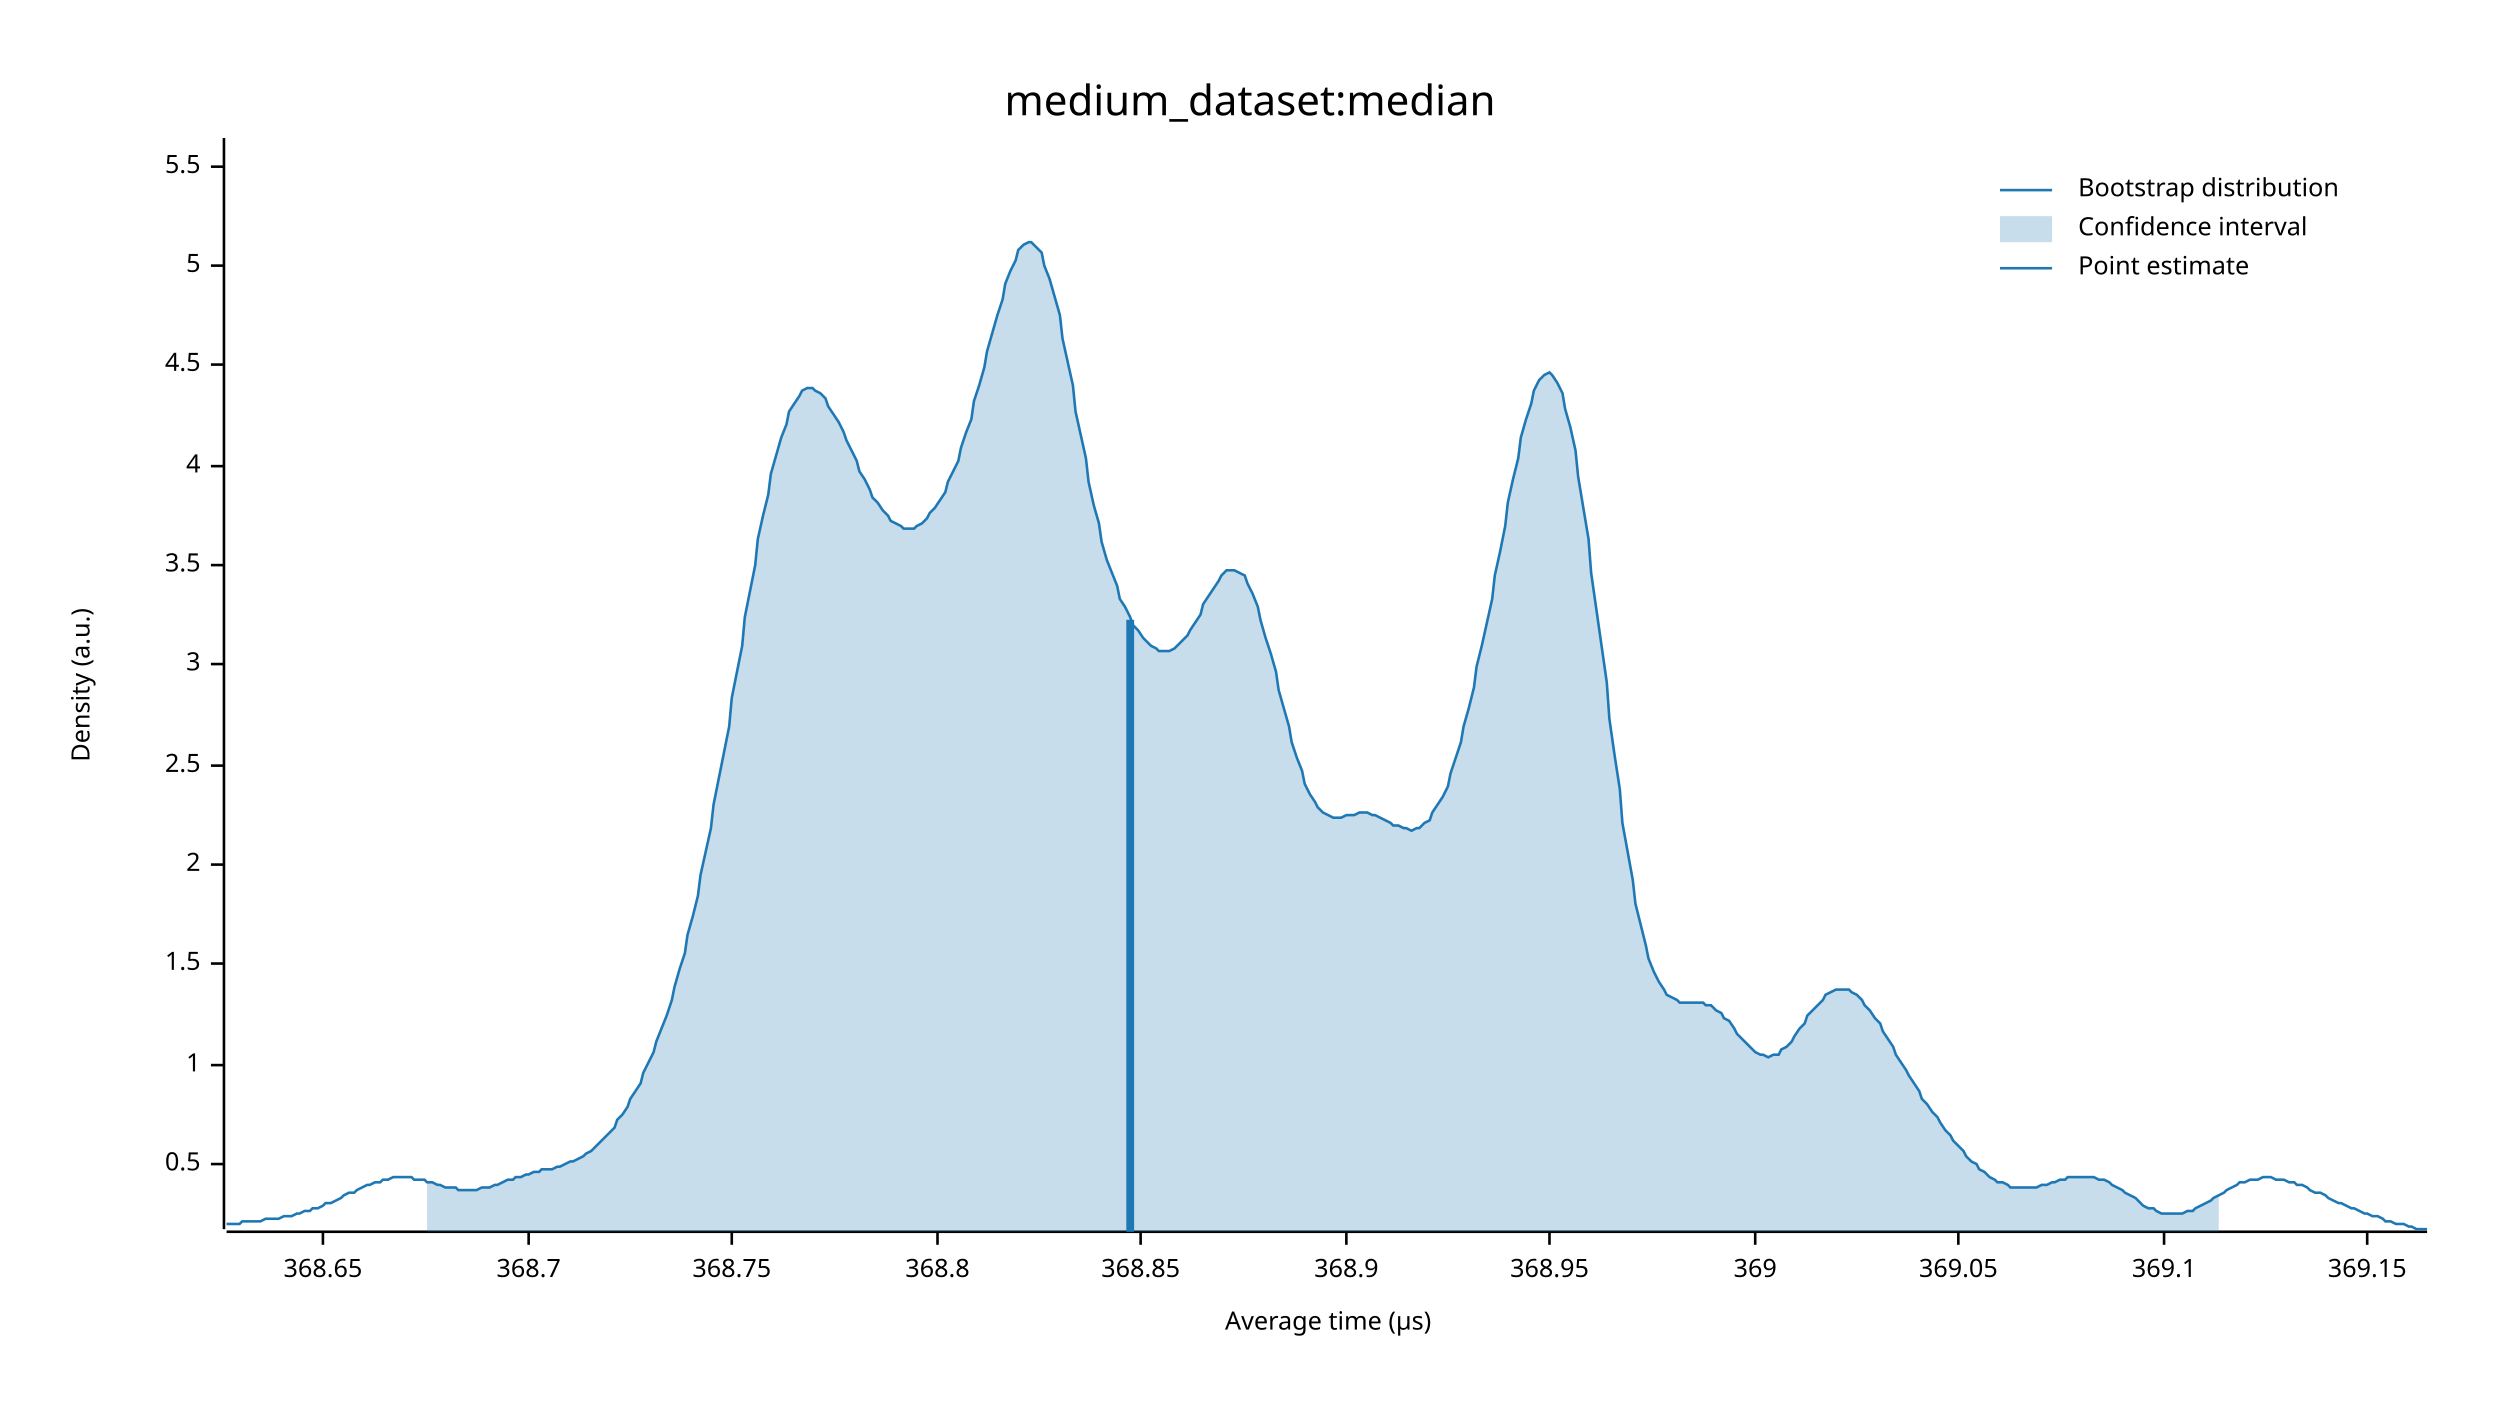
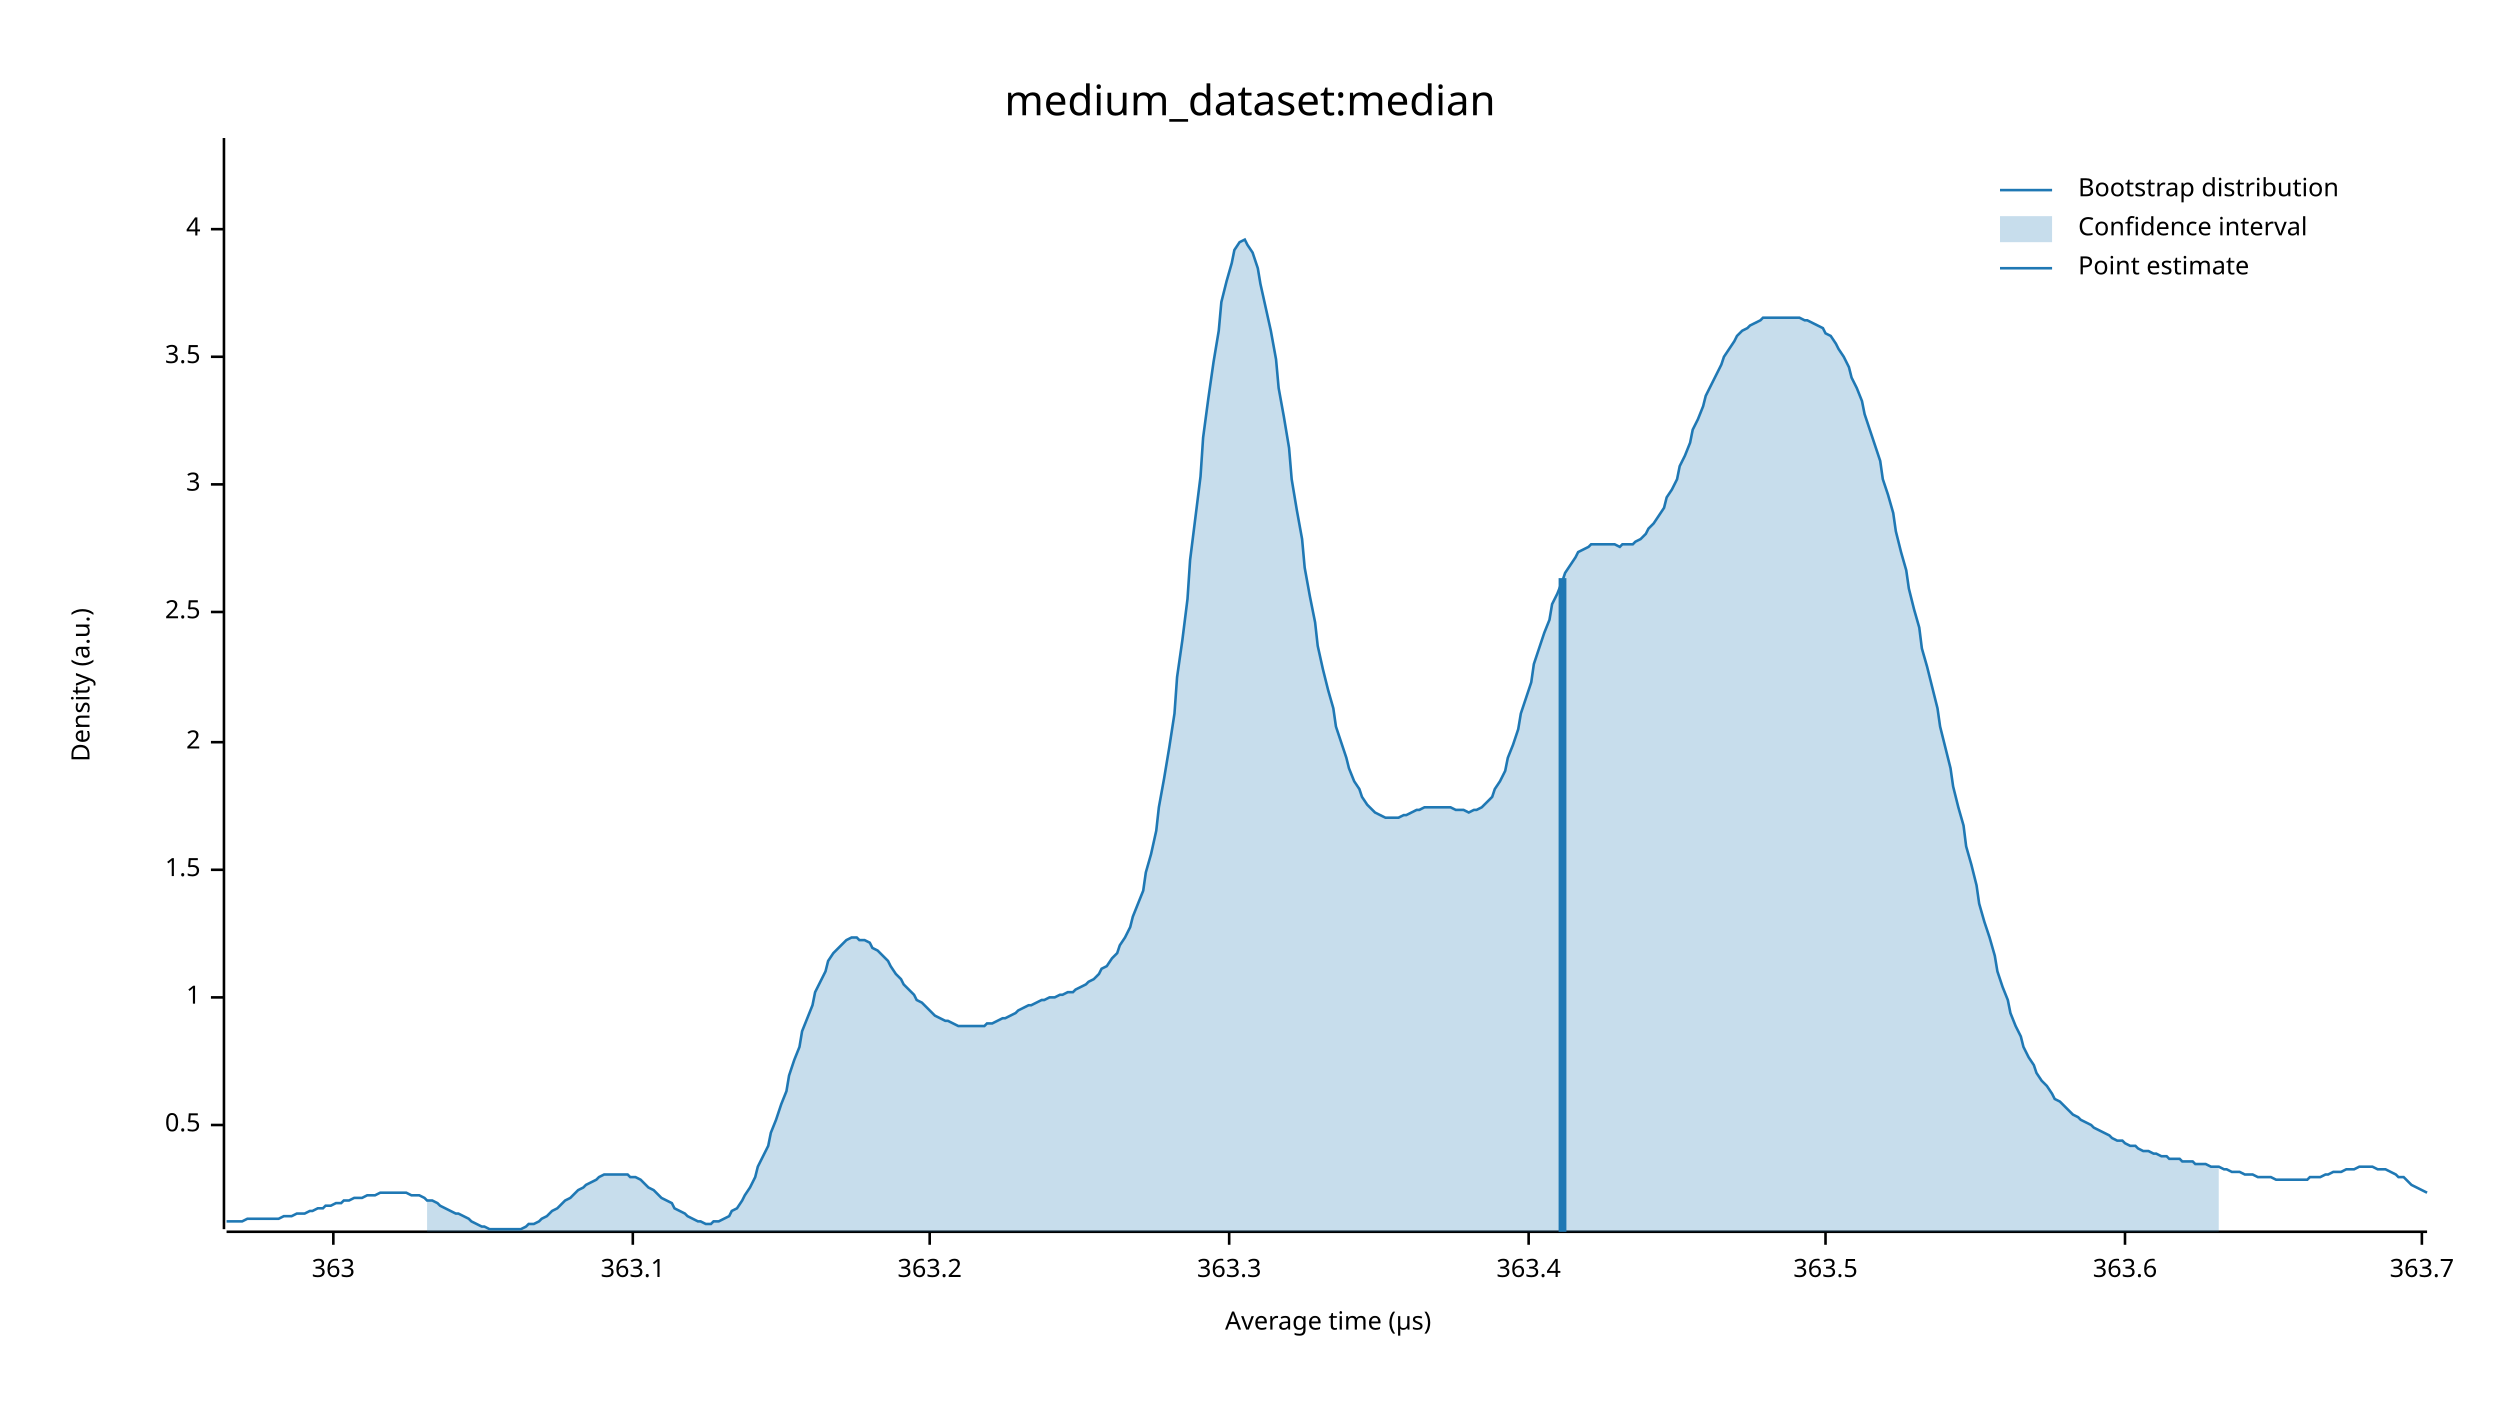
<svg xmlns="http://www.w3.org/2000/svg" width="960" height="540" viewBox="0 0 960 540">
  <text x="480" y="32" dy="0.76em" text-anchor="middle" font-family="sans-serif" font-size="16.129" opacity="1" fill="#000000">
medium_dataset:median
</text>
  <text x="27" y="263" dy="0.76em" text-anchor="middle" font-family="sans-serif" font-size="9.677" opacity="1" fill="#000000" transform="rotate(270, 27, 263)">
Density (a.u.)
</text>
  <text x="510" y="513" dy="-0.5ex" text-anchor="middle" font-family="sans-serif" font-size="9.677" opacity="1" fill="#000000">
Average time (µs)
</text>
  <polyline fill="none" opacity="1" stroke="#000000" stroke-width="1" points="86,53 86,472 " />
-   <text x="77" y="447" dy="0.5ex" text-anchor="end" font-family="sans-serif" font-size="9.677" opacity="1" fill="#000000">
+   <text x="77" y="432" dy="0.5ex" text-anchor="end" font-family="sans-serif" font-size="9.677" opacity="1" fill="#000000">
0.5
</text>
-   <polyline fill="none" opacity="1" stroke="#000000" stroke-width="1" points="81,447 86,447 " />
-   <text x="77" y="409" dy="0.5ex" text-anchor="end" font-family="sans-serif" font-size="9.677" opacity="1" fill="#000000">
+   <polyline fill="none" opacity="1" stroke="#000000" stroke-width="1" points="81,432 86,432 " />
+   <text x="77" y="383" dy="0.5ex" text-anchor="end" font-family="sans-serif" font-size="9.677" opacity="1" fill="#000000">
1
</text>
-   <polyline fill="none" opacity="1" stroke="#000000" stroke-width="1" points="81,409 86,409 " />
-   <text x="77" y="370" dy="0.5ex" text-anchor="end" font-family="sans-serif" font-size="9.677" opacity="1" fill="#000000">
+   <polyline fill="none" opacity="1" stroke="#000000" stroke-width="1" points="81,383 86,383 " />
+   <text x="77" y="334" dy="0.5ex" text-anchor="end" font-family="sans-serif" font-size="9.677" opacity="1" fill="#000000">
1.5
</text>
-   <polyline fill="none" opacity="1" stroke="#000000" stroke-width="1" points="81,370 86,370 " />
-   <text x="77" y="332" dy="0.5ex" text-anchor="end" font-family="sans-serif" font-size="9.677" opacity="1" fill="#000000">
+   <polyline fill="none" opacity="1" stroke="#000000" stroke-width="1" points="81,334 86,334 " />
+   <text x="77" y="285" dy="0.5ex" text-anchor="end" font-family="sans-serif" font-size="9.677" opacity="1" fill="#000000">
2
</text>
-   <polyline fill="none" opacity="1" stroke="#000000" stroke-width="1" points="81,332 86,332 " />
-   <text x="77" y="294" dy="0.5ex" text-anchor="end" font-family="sans-serif" font-size="9.677" opacity="1" fill="#000000">
+   <polyline fill="none" opacity="1" stroke="#000000" stroke-width="1" points="81,285 86,285 " />
+   <text x="77" y="235" dy="0.5ex" text-anchor="end" font-family="sans-serif" font-size="9.677" opacity="1" fill="#000000">
2.5
</text>
-   <polyline fill="none" opacity="1" stroke="#000000" stroke-width="1" points="81,294 86,294 " />
-   <text x="77" y="255" dy="0.5ex" text-anchor="end" font-family="sans-serif" font-size="9.677" opacity="1" fill="#000000">
+   <polyline fill="none" opacity="1" stroke="#000000" stroke-width="1" points="81,235 86,235 " />
+   <text x="77" y="186" dy="0.5ex" text-anchor="end" font-family="sans-serif" font-size="9.677" opacity="1" fill="#000000">
3
</text>
-   <polyline fill="none" opacity="1" stroke="#000000" stroke-width="1" points="81,255 86,255 " />
-   <text x="77" y="217" dy="0.5ex" text-anchor="end" font-family="sans-serif" font-size="9.677" opacity="1" fill="#000000">
+   <polyline fill="none" opacity="1" stroke="#000000" stroke-width="1" points="81,186 86,186 " />
+   <text x="77" y="137" dy="0.5ex" text-anchor="end" font-family="sans-serif" font-size="9.677" opacity="1" fill="#000000">
3.5
</text>
-   <polyline fill="none" opacity="1" stroke="#000000" stroke-width="1" points="81,217 86,217 " />
-   <text x="77" y="179" dy="0.5ex" text-anchor="end" font-family="sans-serif" font-size="9.677" opacity="1" fill="#000000">
+   <polyline fill="none" opacity="1" stroke="#000000" stroke-width="1" points="81,137 86,137 " />
+   <text x="77" y="88" dy="0.5ex" text-anchor="end" font-family="sans-serif" font-size="9.677" opacity="1" fill="#000000">
4
</text>
-   <polyline fill="none" opacity="1" stroke="#000000" stroke-width="1" points="81,179 86,179 " />
-   <text x="77" y="140" dy="0.5ex" text-anchor="end" font-family="sans-serif" font-size="9.677" opacity="1" fill="#000000">
- 4.5
+   <polyline fill="none" opacity="1" stroke="#000000" stroke-width="1" points="81,88 86,88 " />
+   <polyline fill="none" opacity="1" stroke="#000000" stroke-width="1" points="87,473 932,473 " />
+   <text x="128" y="483" dy="0.76em" text-anchor="middle" font-family="sans-serif" font-size="9.677" opacity="1" fill="#000000">
+ 363
</text>
-   <polyline fill="none" opacity="1" stroke="#000000" stroke-width="1" points="81,140 86,140 " />
-   <text x="77" y="102" dy="0.5ex" text-anchor="end" font-family="sans-serif" font-size="9.677" opacity="1" fill="#000000">
- 5
+   <polyline fill="none" opacity="1" stroke="#000000" stroke-width="1" points="128,473 128,478 " />
+   <text x="243" y="483" dy="0.76em" text-anchor="middle" font-family="sans-serif" font-size="9.677" opacity="1" fill="#000000">
+ 363.1
</text>
-   <polyline fill="none" opacity="1" stroke="#000000" stroke-width="1" points="81,102 86,102 " />
-   <text x="77" y="64" dy="0.5ex" text-anchor="end" font-family="sans-serif" font-size="9.677" opacity="1" fill="#000000">
- 5.5
+   <polyline fill="none" opacity="1" stroke="#000000" stroke-width="1" points="243,473 243,478 " />
+   <text x="357" y="483" dy="0.76em" text-anchor="middle" font-family="sans-serif" font-size="9.677" opacity="1" fill="#000000">
+ 363.2
</text>
-   <polyline fill="none" opacity="1" stroke="#000000" stroke-width="1" points="81,64 86,64 " />
-   <polyline fill="none" opacity="1" stroke="#000000" stroke-width="1" points="87,473 932,473 " />
-   <text x="124" y="483" dy="0.76em" text-anchor="middle" font-family="sans-serif" font-size="9.677" opacity="1" fill="#000000">
- 368.65
+   <polyline fill="none" opacity="1" stroke="#000000" stroke-width="1" points="357,473 357,478 " />
+   <text x="472" y="483" dy="0.76em" text-anchor="middle" font-family="sans-serif" font-size="9.677" opacity="1" fill="#000000">
+ 363.3
</text>
-   <polyline fill="none" opacity="1" stroke="#000000" stroke-width="1" points="124,473 124,478 " />
-   <text x="203" y="483" dy="0.76em" text-anchor="middle" font-family="sans-serif" font-size="9.677" opacity="1" fill="#000000">
- 368.7
+   <polyline fill="none" opacity="1" stroke="#000000" stroke-width="1" points="472,473 472,478 " />
+   <text x="587" y="483" dy="0.76em" text-anchor="middle" font-family="sans-serif" font-size="9.677" opacity="1" fill="#000000">
+ 363.4
</text>
-   <polyline fill="none" opacity="1" stroke="#000000" stroke-width="1" points="203,473 203,478 " />
-   <text x="281" y="483" dy="0.76em" text-anchor="middle" font-family="sans-serif" font-size="9.677" opacity="1" fill="#000000">
- 368.75
+   <polyline fill="none" opacity="1" stroke="#000000" stroke-width="1" points="587,473 587,478 " />
+   <text x="701" y="483" dy="0.76em" text-anchor="middle" font-family="sans-serif" font-size="9.677" opacity="1" fill="#000000">
+ 363.5
</text>
-   <polyline fill="none" opacity="1" stroke="#000000" stroke-width="1" points="281,473 281,478 " />
-   <text x="360" y="483" dy="0.76em" text-anchor="middle" font-family="sans-serif" font-size="9.677" opacity="1" fill="#000000">
- 368.8
+   <polyline fill="none" opacity="1" stroke="#000000" stroke-width="1" points="701,473 701,478 " />
+   <text x="816" y="483" dy="0.76em" text-anchor="middle" font-family="sans-serif" font-size="9.677" opacity="1" fill="#000000">
+ 363.6
</text>
-   <polyline fill="none" opacity="1" stroke="#000000" stroke-width="1" points="360,473 360,478 " />
-   <text x="438" y="483" dy="0.76em" text-anchor="middle" font-family="sans-serif" font-size="9.677" opacity="1" fill="#000000">
- 368.85
+   <polyline fill="none" opacity="1" stroke="#000000" stroke-width="1" points="816,473 816,478 " />
+   <text x="930" y="483" dy="0.76em" text-anchor="middle" font-family="sans-serif" font-size="9.677" opacity="1" fill="#000000">
+ 363.7
</text>
-   <polyline fill="none" opacity="1" stroke="#000000" stroke-width="1" points="438,473 438,478 " />
-   <text x="517" y="483" dy="0.76em" text-anchor="middle" font-family="sans-serif" font-size="9.677" opacity="1" fill="#000000">
- 368.9
- </text>
-   <polyline fill="none" opacity="1" stroke="#000000" stroke-width="1" points="517,473 517,478 " />
-   <text x="595" y="483" dy="0.76em" text-anchor="middle" font-family="sans-serif" font-size="9.677" opacity="1" fill="#000000">
- 368.95
- </text>
-   <polyline fill="none" opacity="1" stroke="#000000" stroke-width="1" points="595,473 595,478 " />
-   <text x="674" y="483" dy="0.76em" text-anchor="middle" font-family="sans-serif" font-size="9.677" opacity="1" fill="#000000">
- 369
- </text>
-   <polyline fill="none" opacity="1" stroke="#000000" stroke-width="1" points="674,473 674,478 " />
-   <text x="752" y="483" dy="0.76em" text-anchor="middle" font-family="sans-serif" font-size="9.677" opacity="1" fill="#000000">
- 369.05
- </text>
-   <polyline fill="none" opacity="1" stroke="#000000" stroke-width="1" points="752,473 752,478 " />
-   <text x="831" y="483" dy="0.76em" text-anchor="middle" font-family="sans-serif" font-size="9.677" opacity="1" fill="#000000">
- 369.1
- </text>
-   <polyline fill="none" opacity="1" stroke="#000000" stroke-width="1" points="831,473 831,478 " />
-   <text x="909" y="483" dy="0.76em" text-anchor="middle" font-family="sans-serif" font-size="9.677" opacity="1" fill="#000000">
- 369.15
- </text>
-   <polyline fill="none" opacity="1" stroke="#000000" stroke-width="1" points="909,473 909,478 " />
-   <polyline fill="none" opacity="1" stroke="#1F78B4" stroke-width="1" points="87,470 88,470 90,470 92,470 93,469 95,469 97,469 98,469 100,469 102,468 103,468 105,468 107,468 109,467 110,467 112,467 114,466 115,466 117,465 119,465 120,464 122,464 124,463 125,462 127,462 129,461 131,460 132,459 134,458 136,458 137,457 139,456 141,455 142,455 144,454 146,454 147,453 149,453 151,452 153,452 154,452 156,452 158,452 159,453 161,453 163,453 164,454 166,454 168,455 169,455 171,456 173,456 175,456 176,457 178,457 180,457 181,457 183,457 185,456 186,456 188,456 190,455 191,455 193,454 195,453 197,453 198,452 200,452 202,451 203,451 205,450 207,450 208,449 210,449 212,449 214,448 215,448 217,447 219,446 220,446 222,445 224,444 225,443 227,442 229,440 230,439 232,437 234,435 236,433 237,430 239,428 241,425 242,422 244,419 246,416 247,412 249,408 251,404 252,400 254,395 256,390 258,384 259,379 261,372 263,366 264,359 266,352 268,344 269,336 271,327 273,318 274,309 276,299 278,289 280,279 281,268 283,258 285,248 286,237 288,227 290,217 291,207 293,198 295,190 296,182 298,175 300,168 302,163 303,158 305,155 307,152 308,150 310,149 312,149 313,150 315,151 317,153 318,156 320,159 322,162 324,166 325,169 327,173 329,177 330,181 332,184 334,188 335,191 337,193 339,196 341,198 342,200 344,201 346,202 347,203 349,203 351,203 352,202 354,201 356,199 357,197 359,195 361,192 363,189 364,185 366,181 368,177 369,172 371,166 373,161 374,154 376,148 378,141 379,135 381,128 383,121 385,115 386,109 388,104 390,100 391,96 393,94 395,93 396,93 398,95 400,97 401,102 403,107 405,114 407,121 408,130 410,139 412,148 413,158 415,167 417,176 418,185 420,194 422,201 423,208 425,215 427,220 429,225 430,230 432,233 434,237 435,240 437,242 439,245 440,246 442,248 444,249 445,250 447,250 449,250 451,249 452,248 454,246 456,244 457,242 459,239 461,236 462,232 464,229 466,226 468,223 469,221 471,219 473,219 474,219 476,220 478,221 479,224 481,228 483,233 484,238 486,245 488,251 490,258 491,265 493,272 495,279 496,285 498,291 500,296 501,301 503,305 505,308 506,310 508,312 510,313 512,314 513,314 515,314 517,313 518,313 520,313 522,312 523,312 525,312 527,313 528,313 530,314 532,315 534,316 535,317 537,317 539,318 540,318 542,319 544,318 545,318 547,316 549,315 550,312 552,309 554,306 556,302 557,297 559,291 561,285 562,279 564,272 566,264 567,256 569,248 571,239 573,230 574,221 576,212 578,202 579,193 581,184 583,176 584,168 586,161 588,155 589,150 591,146 593,144 595,143 596,144 598,147 600,151 601,157 603,164 605,173 606,183 608,195 610,207 611,220 613,234 615,248 617,262 618,276 620,290 622,303 623,316 625,327 627,338 628,347 630,355 632,363 633,368 635,373 637,377 639,380 640,382 642,383 644,384 645,385 647,385 649,385 650,385 652,385 654,385 655,386 657,386 659,388 661,389 662,391 664,392 666,395 667,397 669,399 671,401 672,402 674,404 676,405 677,405 679,406 681,405 683,405 684,403 686,402 688,400 689,398 691,395 693,393 694,390 696,388 698,386 700,384 701,382 703,381 705,380 706,380 708,380 710,380 711,381 713,382 715,384 716,386 718,388 720,391 722,393 723,396 725,399 727,402 728,405 730,408 732,411 733,413 735,416 737,419 738,422 740,424 742,427 744,429 745,431 747,434 749,436 750,438 752,440 754,442 755,444 757,446 759,447 760,449 762,450 764,452 766,453 767,454 769,454 771,455 772,456 774,456 776,456 777,456 779,456 781,456 782,456 784,455 786,455 788,454 789,454 791,453 793,453 794,452 796,452 798,452 799,452 801,452 803,452 804,452 806,453 808,453 810,454 811,455 813,456 815,457 816,458 818,459 820,460 821,461 823,463 825,464 827,464 828,465 830,466 832,466 833,466 835,466 837,466 838,466 840,465 842,465 843,464 845,463 847,462 849,461 850,460 852,459 854,458 855,457 857,456 859,455 860,454 862,454 864,453 865,453 867,453 869,452 871,452 872,452 874,453 876,453 877,453 879,454 881,454 882,455 884,455 886,456 887,457 889,458 891,458 893,459 894,460 896,461 898,462 899,462 901,463 903,464 904,464 906,465 908,466 909,466 911,467 913,467 915,468 916,469 918,469 920,470 921,470 923,470 925,471 926,471 928,472 930,472 932,472 " />
-   <polygon opacity="0.25" fill="#1F78B4" points="164,454 166,454 168,455 169,455 171,456 173,456 175,456 176,457 178,457 180,457 181,457 183,457 185,456 186,456 188,456 190,455 191,455 193,454 195,453 197,453 198,452 200,452 202,451 203,451 205,450 207,450 208,449 210,449 212,449 214,448 215,448 217,447 219,446 220,446 222,445 224,444 225,443 227,442 229,440 230,439 232,437 234,435 236,433 237,430 239,428 241,425 242,422 244,419 246,416 247,412 249,408 251,404 252,400 254,395 256,390 258,384 259,379 261,372 263,366 264,359 266,352 268,344 269,336 271,327 273,318 274,309 276,299 278,289 280,279 281,268 283,258 285,248 286,237 288,227 290,217 291,207 293,198 295,190 296,182 298,175 300,168 302,163 303,158 305,155 307,152 308,150 310,149 312,149 313,150 315,151 317,153 318,156 320,159 322,162 324,166 325,169 327,173 329,177 330,181 332,184 334,188 335,191 337,193 339,196 341,198 342,200 344,201 346,202 347,203 349,203 351,203 352,202 354,201 356,199 357,197 359,195 361,192 363,189 364,185 366,181 368,177 369,172 371,166 373,161 374,154 376,148 378,141 379,135 381,128 383,121 385,115 386,109 388,104 390,100 391,96 393,94 395,93 396,93 398,95 400,97 401,102 403,107 405,114 407,121 408,130 410,139 412,148 413,158 415,167 417,176 418,185 420,194 422,201 423,208 425,215 427,220 429,225 430,230 432,233 434,237 435,240 437,242 439,245 440,246 442,248 444,249 445,250 447,250 449,250 451,249 452,248 454,246 456,244 457,242 459,239 461,236 462,232 464,229 466,226 468,223 469,221 471,219 473,219 474,219 476,220 478,221 479,224 481,228 483,233 484,238 486,245 488,251 490,258 491,265 493,272 495,279 496,285 498,291 500,296 501,301 503,305 505,308 506,310 508,312 510,313 512,314 513,314 515,314 517,313 518,313 520,313 522,312 523,312 525,312 527,313 528,313 530,314 532,315 534,316 535,317 537,317 539,318 540,318 542,319 544,318 545,318 547,316 549,315 550,312 552,309 554,306 556,302 557,297 559,291 561,285 562,279 564,272 566,264 567,256 569,248 571,239 573,230 574,221 576,212 578,202 579,193 581,184 583,176 584,168 586,161 588,155 589,150 591,146 593,144 595,143 596,144 598,147 600,151 601,157 603,164 605,173 606,183 608,195 610,207 611,220 613,234 615,248 617,262 618,276 620,290 622,303 623,316 625,327 627,338 628,347 630,355 632,363 633,368 635,373 637,377 639,380 640,382 642,383 644,384 645,385 647,385 649,385 650,385 652,385 654,385 655,386 657,386 659,388 661,389 662,391 664,392 666,395 667,397 669,399 671,401 672,402 674,404 676,405 677,405 679,406 681,405 683,405 684,403 686,402 688,400 689,398 691,395 693,393 694,390 696,388 698,386 700,384 701,382 703,381 705,380 706,380 708,380 710,380 711,381 713,382 715,384 716,386 718,388 720,391 722,393 723,396 725,399 727,402 728,405 730,408 732,411 733,413 735,416 737,419 738,422 740,424 742,427 744,429 745,431 747,434 749,436 750,438 752,440 754,442 755,444 757,446 759,447 760,449 762,450 764,452 766,453 767,454 769,454 771,455 772,456 774,456 776,456 777,456 779,456 781,456 782,456 784,455 786,455 788,454 789,454 791,453 793,453 794,452 796,452 798,452 799,452 801,452 803,452 804,452 806,453 808,453 810,454 811,455 813,456 815,457 816,458 818,459 820,460 821,461 823,463 825,464 827,464 828,465 830,466 832,466 833,466 835,466 837,466 838,466 840,465 842,465 843,464 845,463 847,462 849,461 850,460 852,459 852,473 164,473 " />
-   <polyline fill="none" opacity="1" stroke="#1F78B4" stroke-width="3" points="434,473 434,238 " />
+   <polyline fill="none" opacity="1" stroke="#000000" stroke-width="1" points="930,473 930,478 " />
+   <polyline fill="none" opacity="1" stroke="#1F78B4" stroke-width="1" points="87,469 88,469 90,469 92,469 93,469 95,468 97,468 98,468 100,468 102,468 103,468 105,468 107,468 109,467 110,467 112,467 114,466 115,466 117,466 119,465 120,465 122,464 124,464 125,463 127,463 129,462 131,462 132,461 134,461 136,460 137,460 139,460 141,459 142,459 144,459 146,458 147,458 149,458 151,458 153,458 154,458 156,458 158,459 159,459 161,459 163,460 164,461 166,461 168,462 169,463 171,464 173,465 175,466 176,466 178,467 180,468 181,469 183,470 185,471 186,471 188,472 190,472 191,472 193,472 195,472 197,472 198,472 200,472 202,471 203,470 205,470 207,469 208,468 210,467 212,465 214,464 215,463 217,461 219,460 220,459 222,457 224,456 225,455 227,454 229,453 230,452 232,451 234,451 236,451 237,451 239,451 241,451 242,452 244,452 246,453 247,454 249,456 251,457 252,458 254,460 256,461 258,462 259,464 261,465 263,466 264,467 266,468 268,469 269,469 271,470 273,470 274,469 276,469 278,468 280,467 281,465 283,464 285,461 286,459 288,456 290,452 291,448 293,444 295,440 296,435 298,430 300,424 302,419 303,413 305,407 307,402 308,396 310,391 312,386 313,381 315,377 317,373 318,369 320,366 322,364 324,362 325,361 327,360 329,360 330,361 332,361 334,362 335,364 337,365 339,367 341,369 342,371 344,374 346,376 347,378 349,380 351,382 352,384 354,385 356,387 357,388 359,390 361,391 363,392 364,392 366,393 368,394 369,394 371,394 373,394 374,394 376,394 378,394 379,393 381,393 383,392 385,391 386,391 388,390 390,389 391,388 393,387 395,386 396,386 398,385 400,384 401,384 403,383 405,383 407,382 408,382 410,381 412,381 413,380 415,379 417,378 418,377 420,376 422,374 423,372 425,371 427,368 429,366 430,363 432,360 434,356 435,352 437,347 439,342 440,335 442,328 444,319 445,310 447,299 449,287 451,274 452,260 454,246 456,230 457,215 459,199 461,183 462,168 464,153 466,139 468,127 469,116 471,108 473,101 474,96 476,93 478,92 479,94 481,97 483,103 484,109 486,118 488,127 490,138 491,149 493,160 495,172 496,184 498,196 500,207 501,218 503,229 505,239 506,248 508,257 510,265 512,272 513,279 515,285 517,291 518,295 520,300 522,303 523,306 525,309 527,311 528,312 530,313 532,314 534,314 535,314 537,314 539,313 540,313 542,312 544,311 545,311 547,310 549,310 550,310 552,310 554,310 556,310 557,310 559,311 561,311 562,311 564,312 566,311 567,311 569,310 571,308 573,306 574,303 576,300 578,296 579,291 581,286 583,280 584,274 586,268 588,262 589,255 591,249 593,243 595,238 596,232 598,228 600,223 601,220 603,217 605,214 606,212 608,211 610,210 611,209 613,209 615,209 617,209 618,209 620,209 622,210 623,209 625,209 627,209 628,208 630,207 632,205 633,203 635,201 637,198 639,195 640,191 642,188 644,184 645,179 647,175 649,170 650,165 652,161 654,156 655,152 657,148 659,144 661,140 662,137 664,134 666,131 667,129 669,127 671,126 672,125 674,124 676,123 677,122 679,122 681,122 683,122 684,122 686,122 688,122 689,122 691,122 693,123 694,123 696,124 698,125 700,126 701,128 703,129 705,132 706,134 708,137 710,141 711,145 713,149 715,154 716,159 718,165 720,171 722,177 723,184 725,190 727,197 728,204 730,212 732,219 733,226 735,234 737,241 738,249 740,256 742,264 744,272 745,279 747,287 749,295 750,302 752,310 754,317 755,325 757,332 759,340 760,347 762,354 764,360 766,367 767,373 769,379 771,384 772,389 774,394 776,398 777,402 779,406 781,409 782,412 784,415 786,417 788,420 789,422 791,423 793,425 794,426 796,428 798,429 799,430 801,431 803,432 804,433 806,434 808,435 810,436 811,437 813,438 815,438 816,439 818,440 820,440 821,441 823,442 825,442 827,443 828,443 830,444 832,444 833,445 835,445 837,445 838,446 840,446 842,446 843,447 845,447 847,447 849,448 850,448 852,448 854,449 855,449 857,450 859,450 860,450 862,451 864,451 865,451 867,452 869,452 871,452 872,452 874,453 876,453 877,453 879,453 881,453 882,453 884,453 886,453 887,452 889,452 891,452 893,451 894,451 896,450 898,450 899,450 901,449 903,449 904,449 906,448 908,448 909,448 911,448 913,449 915,449 916,449 918,450 920,451 921,452 923,452 925,454 926,455 928,456 930,457 932,458 " />
+   <polygon opacity="0.25" fill="#1F78B4" points="164,461 166,461 168,462 169,463 171,464 173,465 175,466 176,466 178,467 180,468 181,469 183,470 185,471 186,471 188,472 190,472 191,472 193,472 195,472 197,472 198,472 200,472 202,471 203,470 205,470 207,469 208,468 210,467 212,465 214,464 215,463 217,461 219,460 220,459 222,457 224,456 225,455 227,454 229,453 230,452 232,451 234,451 236,451 237,451 239,451 241,451 242,452 244,452 246,453 247,454 249,456 251,457 252,458 254,460 256,461 258,462 259,464 261,465 263,466 264,467 266,468 268,469 269,469 271,470 273,470 274,469 276,469 278,468 280,467 281,465 283,464 285,461 286,459 288,456 290,452 291,448 293,444 295,440 296,435 298,430 300,424 302,419 303,413 305,407 307,402 308,396 310,391 312,386 313,381 315,377 317,373 318,369 320,366 322,364 324,362 325,361 327,360 329,360 330,361 332,361 334,362 335,364 337,365 339,367 341,369 342,371 344,374 346,376 347,378 349,380 351,382 352,384 354,385 356,387 357,388 359,390 361,391 363,392 364,392 366,393 368,394 369,394 371,394 373,394 374,394 376,394 378,394 379,393 381,393 383,392 385,391 386,391 388,390 390,389 391,388 393,387 395,386 396,386 398,385 400,384 401,384 403,383 405,383 407,382 408,382 410,381 412,381 413,380 415,379 417,378 418,377 420,376 422,374 423,372 425,371 427,368 429,366 430,363 432,360 434,356 435,352 437,347 439,342 440,335 442,328 444,319 445,310 447,299 449,287 451,274 452,260 454,246 456,230 457,215 459,199 461,183 462,168 464,153 466,139 468,127 469,116 471,108 473,101 474,96 476,93 478,92 479,94 481,97 483,103 484,109 486,118 488,127 490,138 491,149 493,160 495,172 496,184 498,196 500,207 501,218 503,229 505,239 506,248 508,257 510,265 512,272 513,279 515,285 517,291 518,295 520,300 522,303 523,306 525,309 527,311 528,312 530,313 532,314 534,314 535,314 537,314 539,313 540,313 542,312 544,311 545,311 547,310 549,310 550,310 552,310 554,310 556,310 557,310 559,311 561,311 562,311 564,312 566,311 567,311 569,310 571,308 573,306 574,303 576,300 578,296 579,291 581,286 583,280 584,274 586,268 588,262 589,255 591,249 593,243 595,238 596,232 598,228 600,223 601,220 603,217 605,214 606,212 608,211 610,210 611,209 613,209 615,209 617,209 618,209 620,209 622,210 623,209 625,209 627,209 628,208 630,207 632,205 633,203 635,201 637,198 639,195 640,191 642,188 644,184 645,179 647,175 649,170 650,165 652,161 654,156 655,152 657,148 659,144 661,140 662,137 664,134 666,131 667,129 669,127 671,126 672,125 674,124 676,123 677,122 679,122 681,122 683,122 684,122 686,122 688,122 689,122 691,122 693,123 694,123 696,124 698,125 700,126 701,128 703,129 705,132 706,134 708,137 710,141 711,145 713,149 715,154 716,159 718,165 720,171 722,177 723,184 725,190 727,197 728,204 730,212 732,219 733,226 735,234 737,241 738,249 740,256 742,264 744,272 745,279 747,287 749,295 750,302 752,310 754,317 755,325 757,332 759,340 760,347 762,354 764,360 766,367 767,373 769,379 771,384 772,389 774,394 776,398 777,402 779,406 781,409 782,412 784,415 786,417 788,420 789,422 791,423 793,425 794,426 796,428 798,429 799,430 801,431 803,432 804,433 806,434 808,435 810,436 811,437 813,438 815,438 816,439 818,440 820,440 821,441 823,442 825,442 827,443 828,443 830,444 832,444 833,445 835,445 837,445 838,446 840,446 842,446 843,447 845,447 847,447 849,448 850,448 852,448 852,473 164,473 " />
+   <polyline fill="none" opacity="1" stroke="#1F78B4" stroke-width="3" points="600,473 600,222 " />
  <text x="798" y="68" dy="0.76em" text-anchor="start" font-family="sans-serif" font-size="9.677" opacity="1" fill="#000000">
Bootstrap distribution
</text>
  <text x="798" y="83" dy="0.76em" text-anchor="start" font-family="sans-serif" font-size="9.677" opacity="1" fill="#000000">
Confidence interval
</text>
  <text x="798" y="98" dy="0.76em" text-anchor="start" font-family="sans-serif" font-size="9.677" opacity="1" fill="#000000">
Point estimate
</text>
  <polyline fill="none" opacity="1" stroke="#1F78B4" stroke-width="1" points="768,73 788,73 " />
  <rect x="768" y="83" width="20" height="10" opacity="0.25" fill="#1F78B4" stroke="none" />
  <polyline fill="none" opacity="1" stroke="#1F78B4" stroke-width="1" points="768,103 788,103 " />
</svg>
